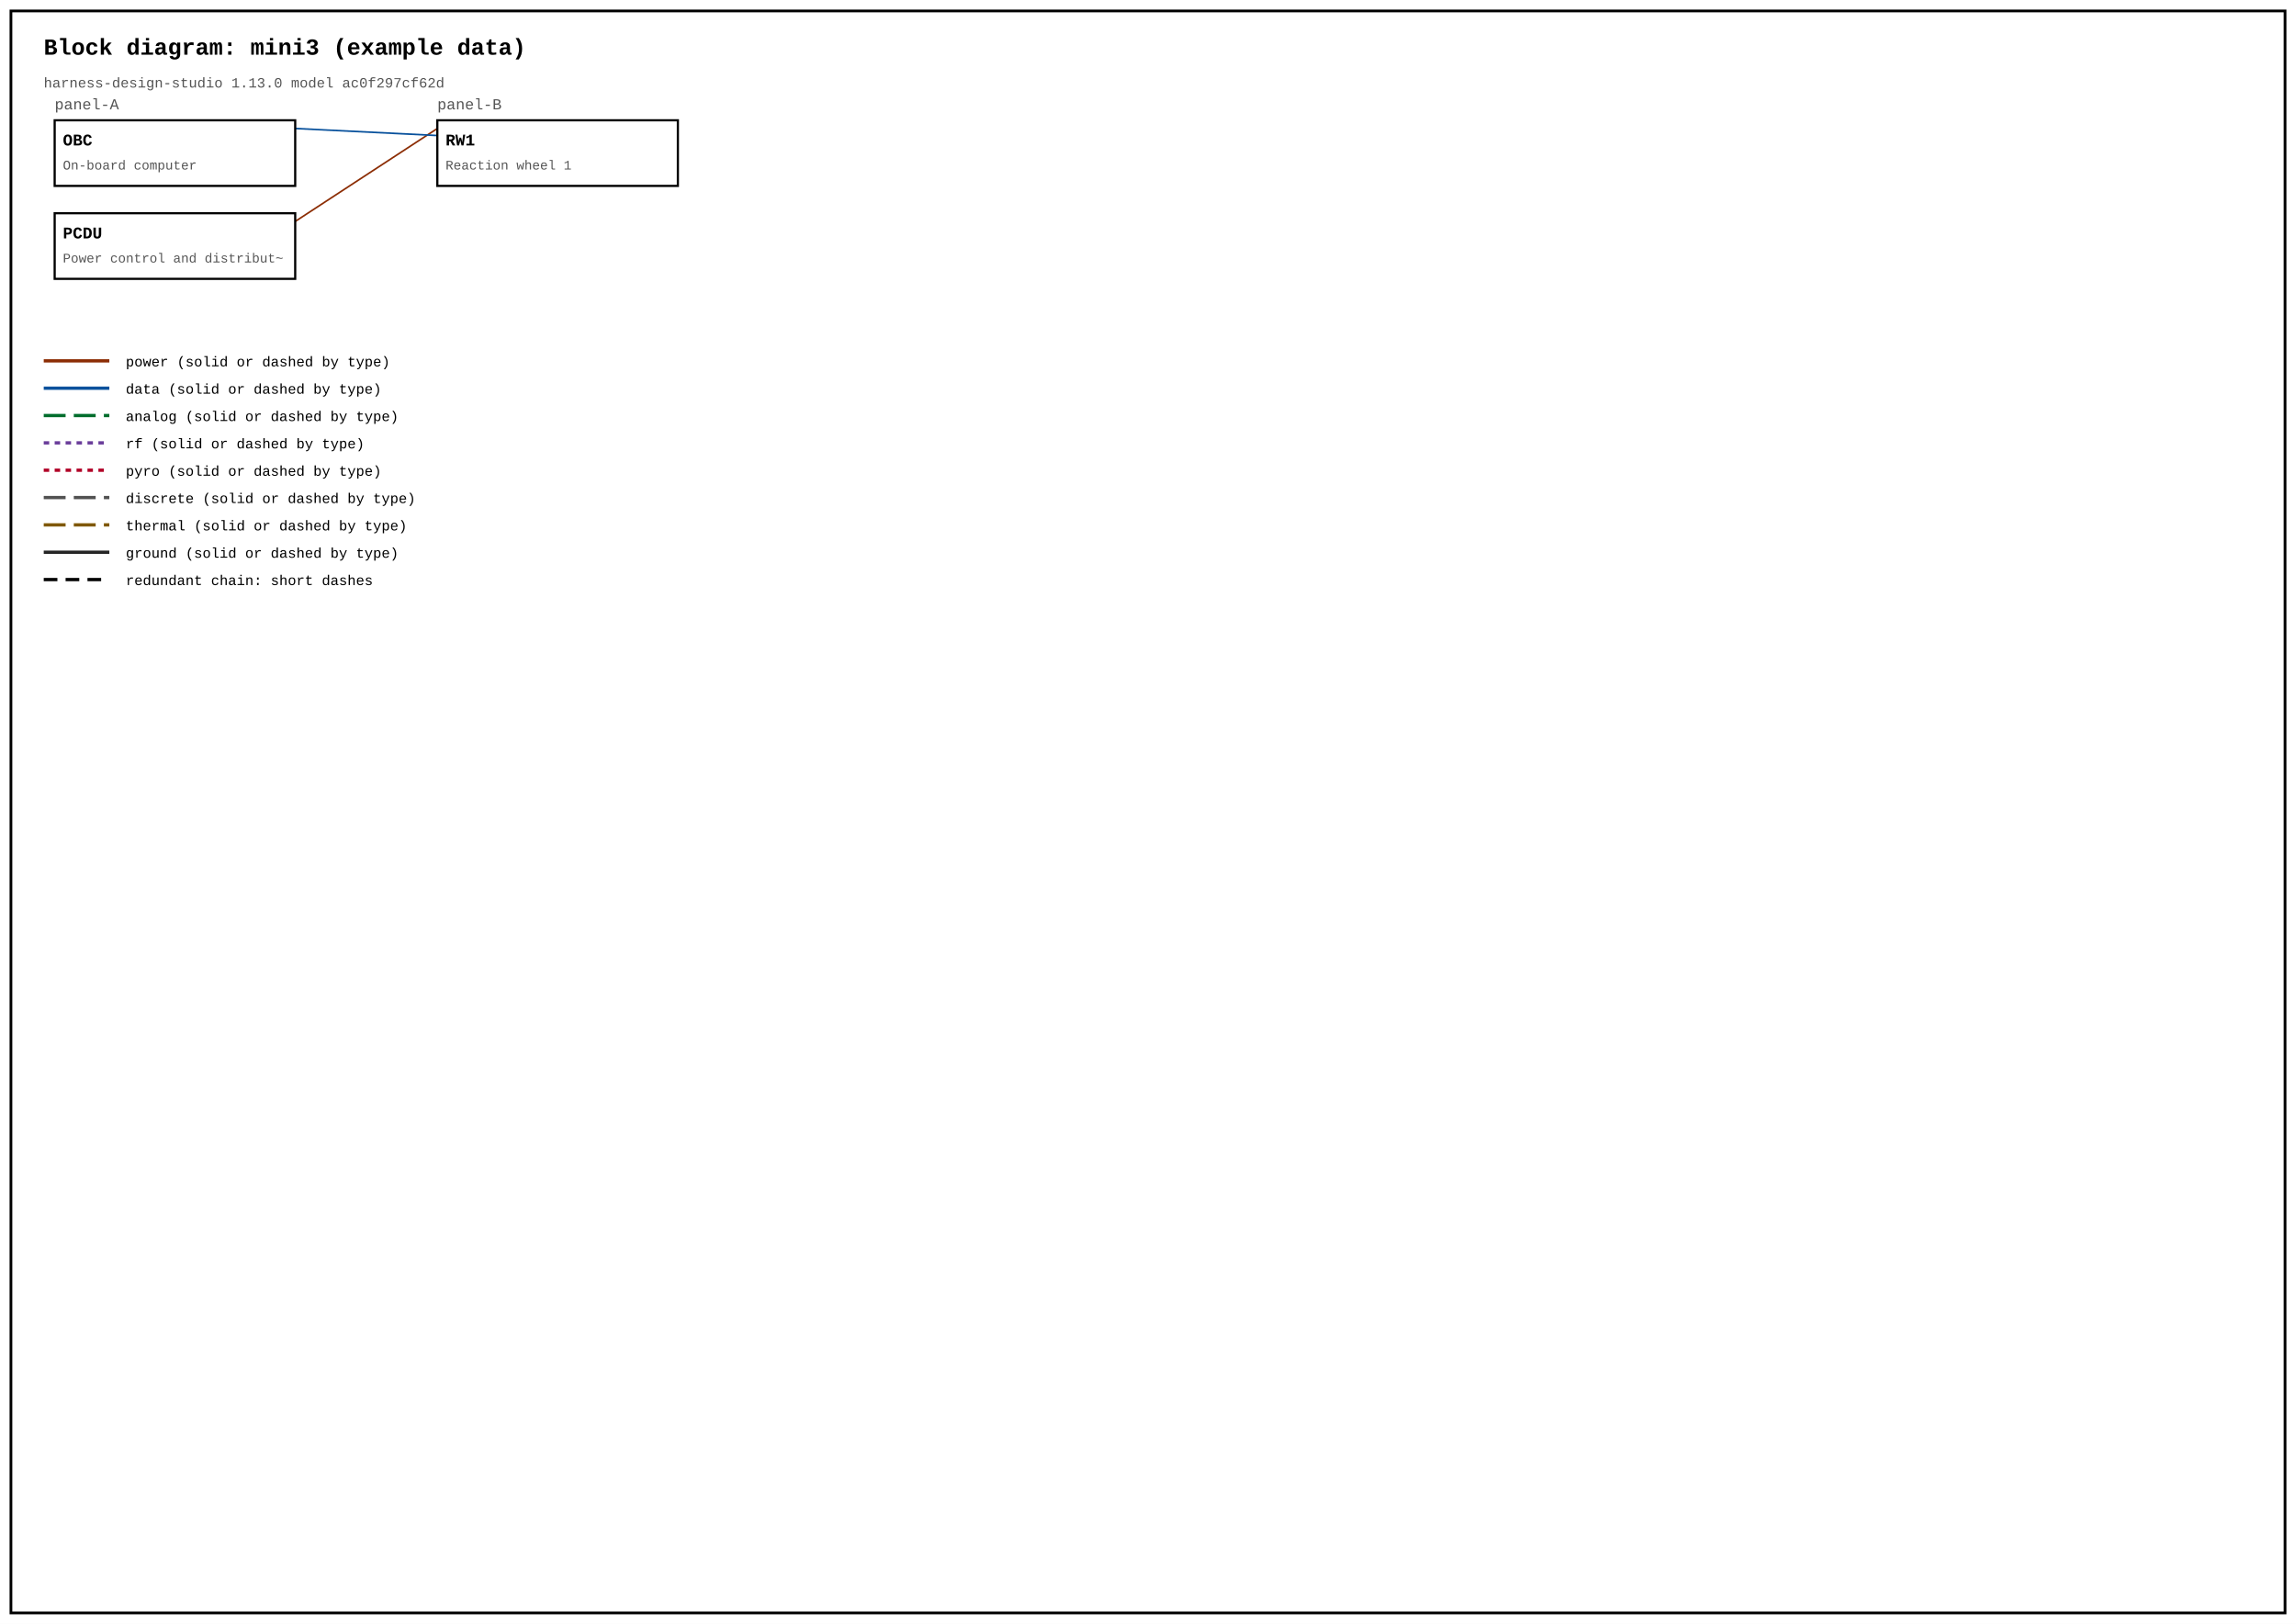
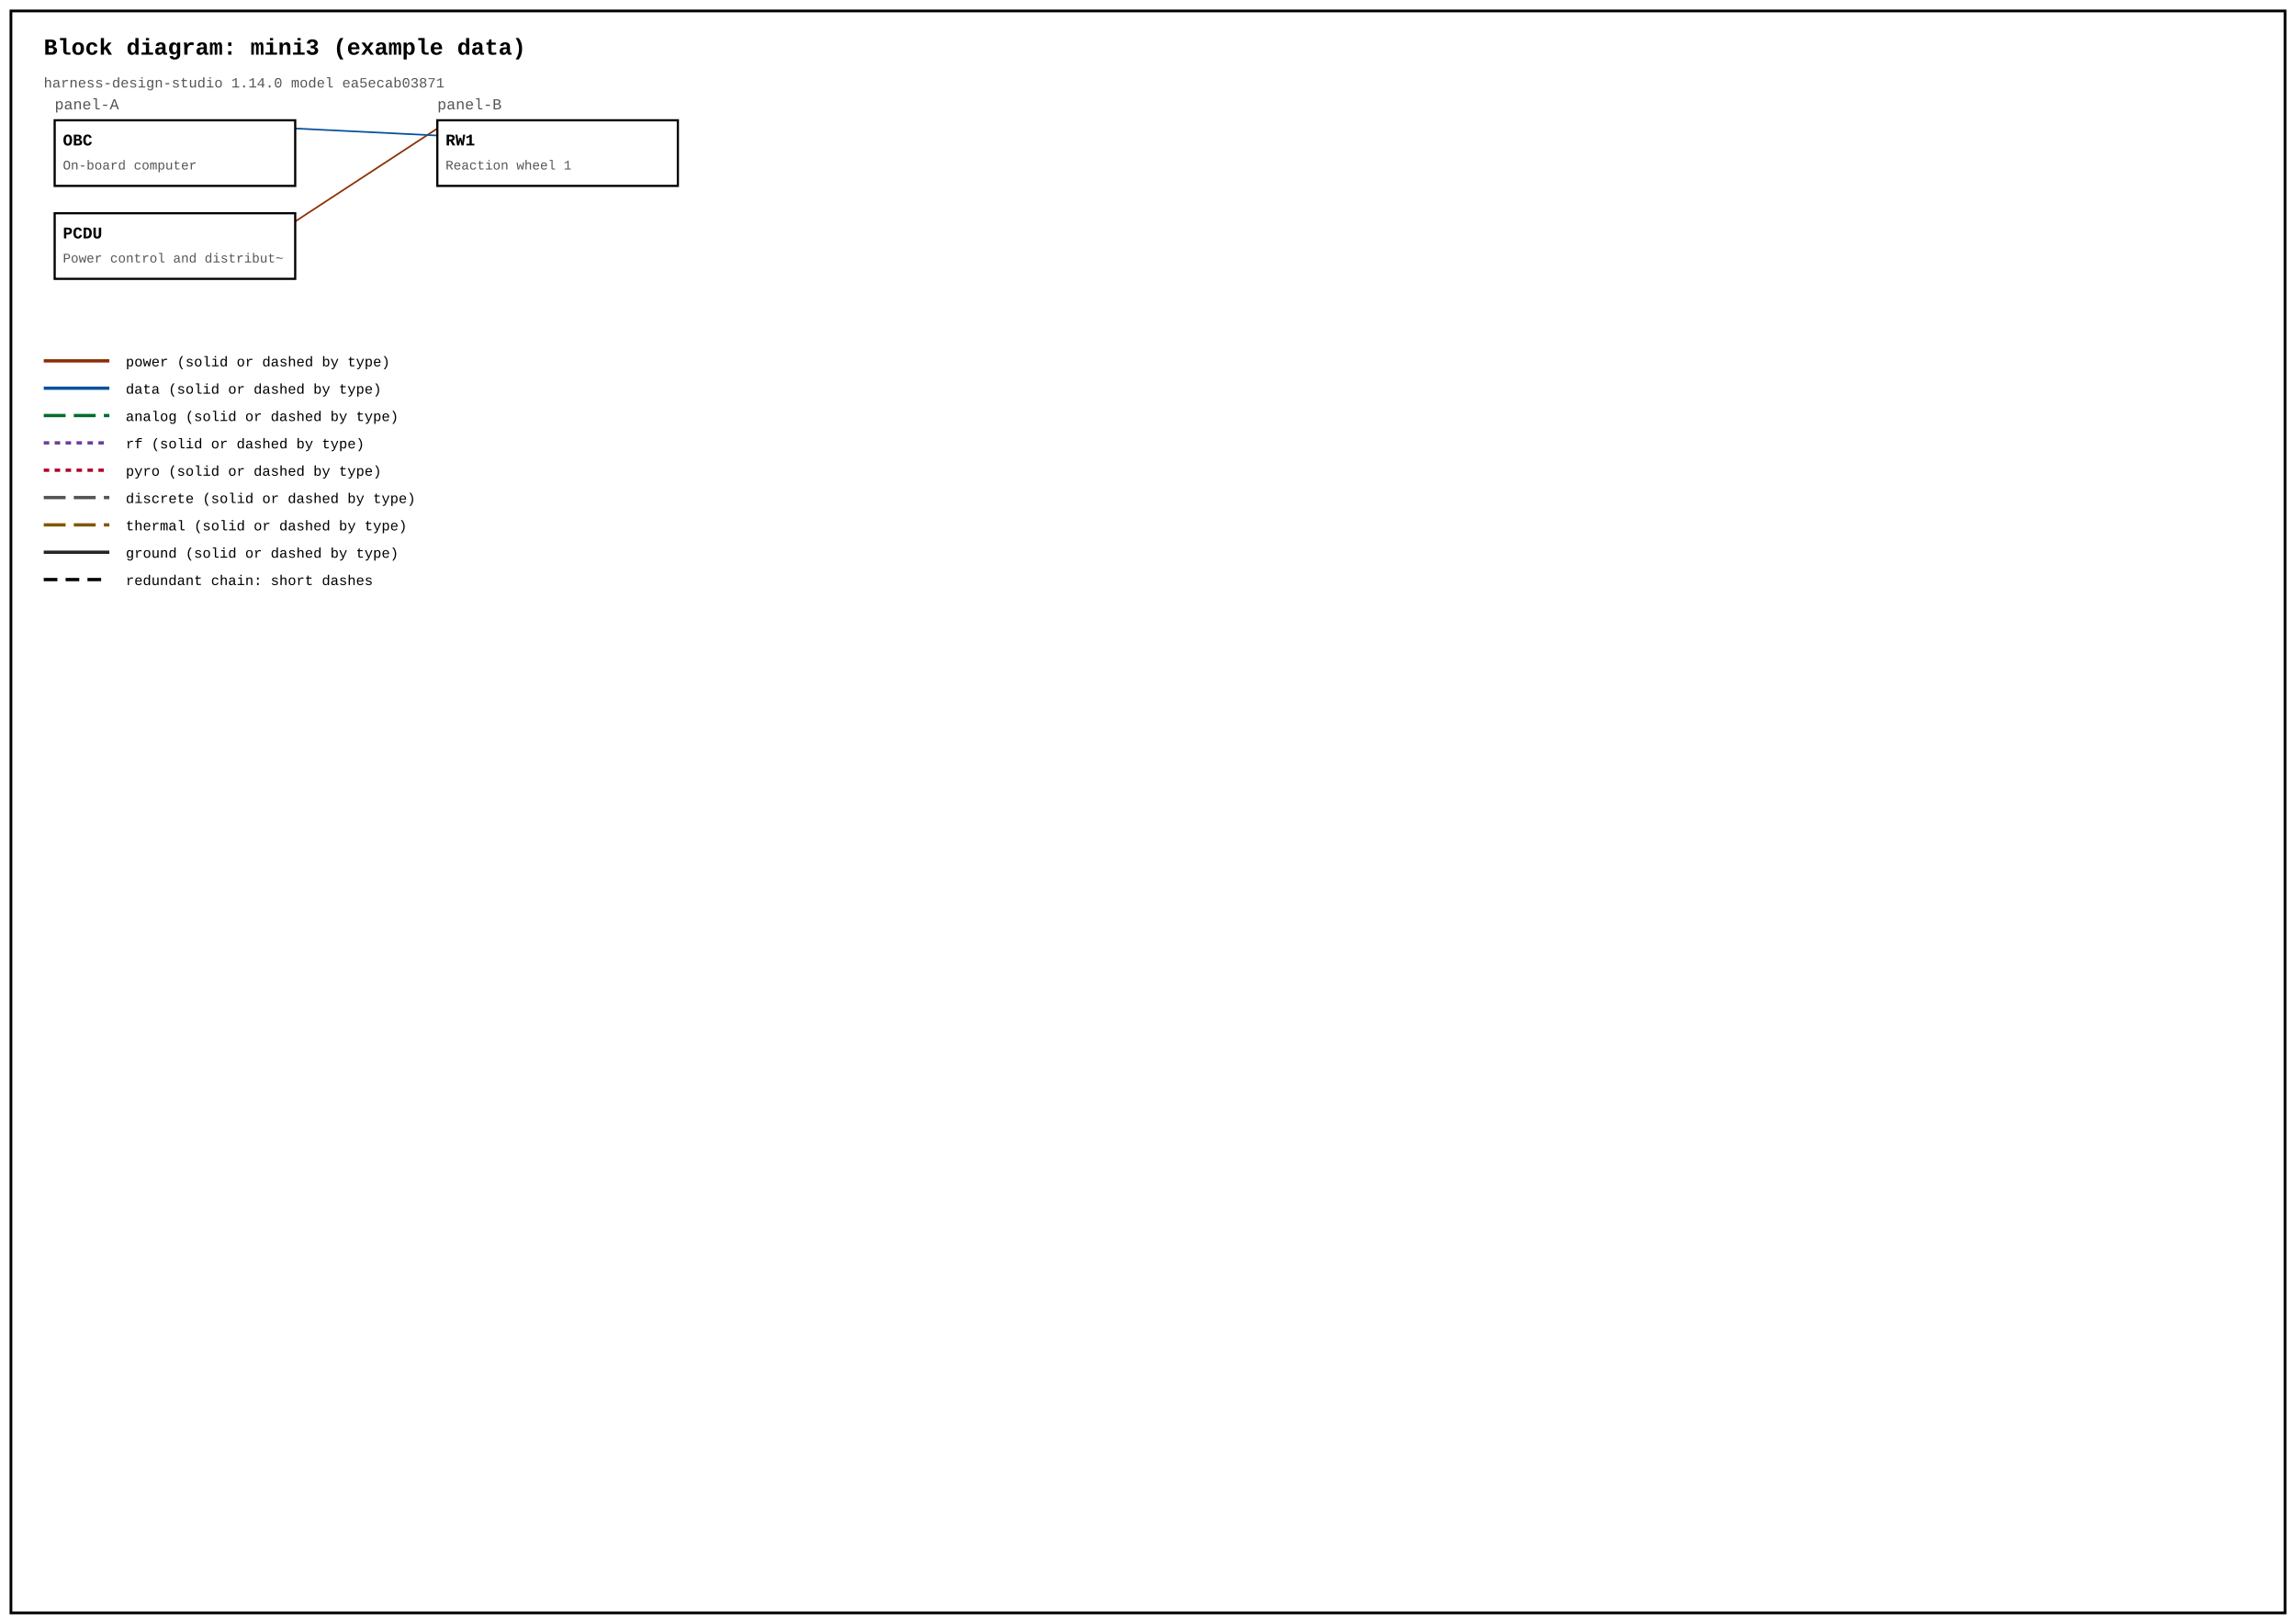
<svg xmlns="http://www.w3.org/2000/svg" width="420mm" height="297mm" viewBox="0 0 420 297" font-family="Courier New, Courier, monospace">
  <rect x="0" y="0" width="420" height="297" fill="#ffffff" />
  <rect x="2" y="2" width="416" height="293" fill="none" stroke="#000000" stroke-width="0.5" />
  <text x="8" y="10" font-size="4.2" font-weight="bold" text-anchor="start" fill="#000000">Block diagram: mini3 (example data)</text>
-   <text x="8" y="16" font-size="2.6" text-anchor="start" fill="#555555">harness-design-studio 1.13.0 model ac0f297cf62d</text>
+   <text x="8" y="16" font-size="2.6" text-anchor="start" fill="#555555">harness-design-studio 1.14.0 model ea5ecab03871</text>
  <text x="10" y="20" font-size="2.8" text-anchor="start" fill="#555555">panel-A</text>
  <text x="80" y="20" font-size="2.8" text-anchor="start" fill="#555555">panel-B</text>
  <line x1="54" y1="40.5" x2="80" y2="23.5" stroke="#8c2d04" stroke-width="0.3" />
  <line x1="54" y1="23.5" x2="80" y2="24.786" stroke="#08519c" stroke-width="0.3" />
  <rect x="10" y="22" width="44" height="12" fill="#ffffff" stroke="#000000" stroke-width="0.4" />
  <text x="11.5" y="26.6" font-size="3" font-weight="bold" text-anchor="start" fill="#000000">OBC</text>
  <text x="11.5" y="31" font-size="2.4" text-anchor="start" fill="#555555">On-board computer</text>
  <rect x="10" y="39" width="44" height="12" fill="#ffffff" stroke="#000000" stroke-width="0.4" />
  <text x="11.5" y="43.6" font-size="3" font-weight="bold" text-anchor="start" fill="#000000">PCDU</text>
  <text x="11.5" y="48" font-size="2.4" text-anchor="start" fill="#555555">Power control and distribut~</text>
  <rect x="80" y="22" width="44" height="12" fill="#ffffff" stroke="#000000" stroke-width="0.4" />
  <text x="81.5" y="26.6" font-size="3" font-weight="bold" text-anchor="start" fill="#000000">RW1</text>
  <text x="81.5" y="31" font-size="2.4" text-anchor="start" fill="#555555">Reaction wheel 1</text>
  <line x1="8" y1="66" x2="20" y2="66" stroke="#8c2d04" stroke-width="0.6" />
  <text x="23" y="67" font-size="2.6" text-anchor="start" fill="#000000">power (solid or dashed by type)</text>
  <line x1="8" y1="71" x2="20" y2="71" stroke="#08519c" stroke-width="0.6" />
  <text x="23" y="72" font-size="2.6" text-anchor="start" fill="#000000">data (solid or dashed by type)</text>
  <line x1="8" y1="76" x2="20" y2="76" stroke="#006d2c" stroke-width="0.6" stroke-dasharray="4 1.5" />
  <text x="23" y="77" font-size="2.6" text-anchor="start" fill="#000000">analog (solid or dashed by type)</text>
  <line x1="8" y1="81" x2="20" y2="81" stroke="#6a3d9a" stroke-width="0.6" stroke-dasharray="1 1" />
  <text x="23" y="82" font-size="2.6" text-anchor="start" fill="#000000">rf (solid or dashed by type)</text>
  <line x1="8" y1="86" x2="20" y2="86" stroke="#b10026" stroke-width="0.6" stroke-dasharray="1 1" />
  <text x="23" y="87" font-size="2.6" text-anchor="start" fill="#000000">pyro (solid or dashed by type)</text>
  <line x1="8" y1="91" x2="20" y2="91" stroke="#525252" stroke-width="0.6" stroke-dasharray="4 1.5" />
  <text x="23" y="92" font-size="2.6" text-anchor="start" fill="#000000">discrete (solid or dashed by type)</text>
  <line x1="8" y1="96" x2="20" y2="96" stroke="#7f5800" stroke-width="0.6" stroke-dasharray="4 1.5" />
  <text x="23" y="97" font-size="2.6" text-anchor="start" fill="#000000">thermal (solid or dashed by type)</text>
  <line x1="8" y1="101" x2="20" y2="101" stroke="#252525" stroke-width="0.6" />
  <text x="23" y="102" font-size="2.6" text-anchor="start" fill="#000000">ground (solid or dashed by type)</text>
  <line x1="8" y1="106" x2="20" y2="106" stroke="#000000" stroke-width="0.6" stroke-dasharray="2.5 1.5" />
  <text x="23" y="107" font-size="2.6" text-anchor="start" fill="#000000">redundant chain: short dashes</text>
</svg>
